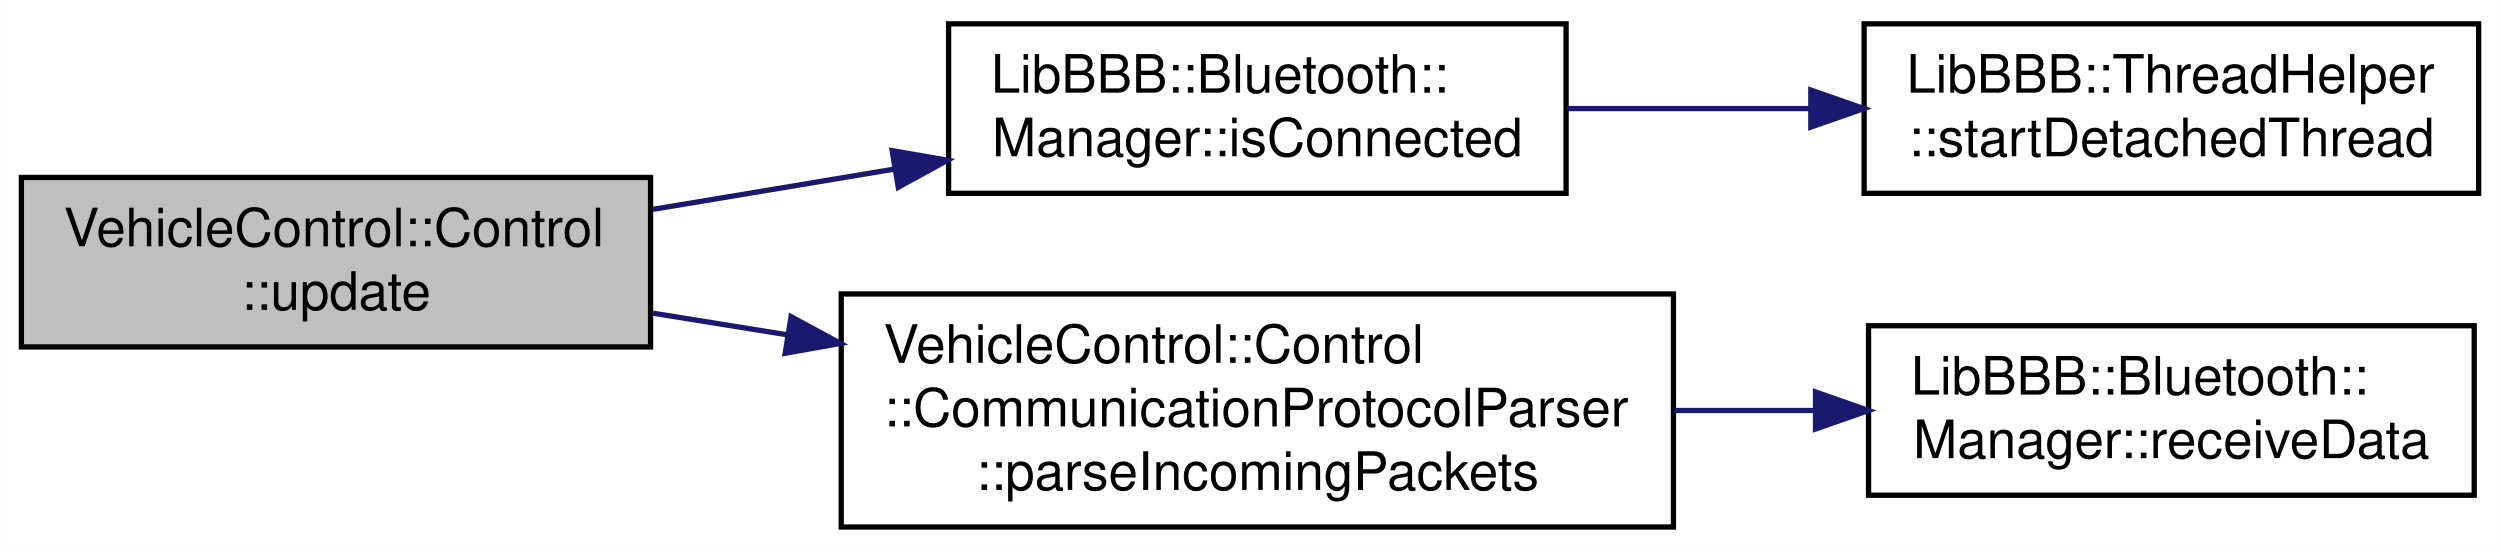
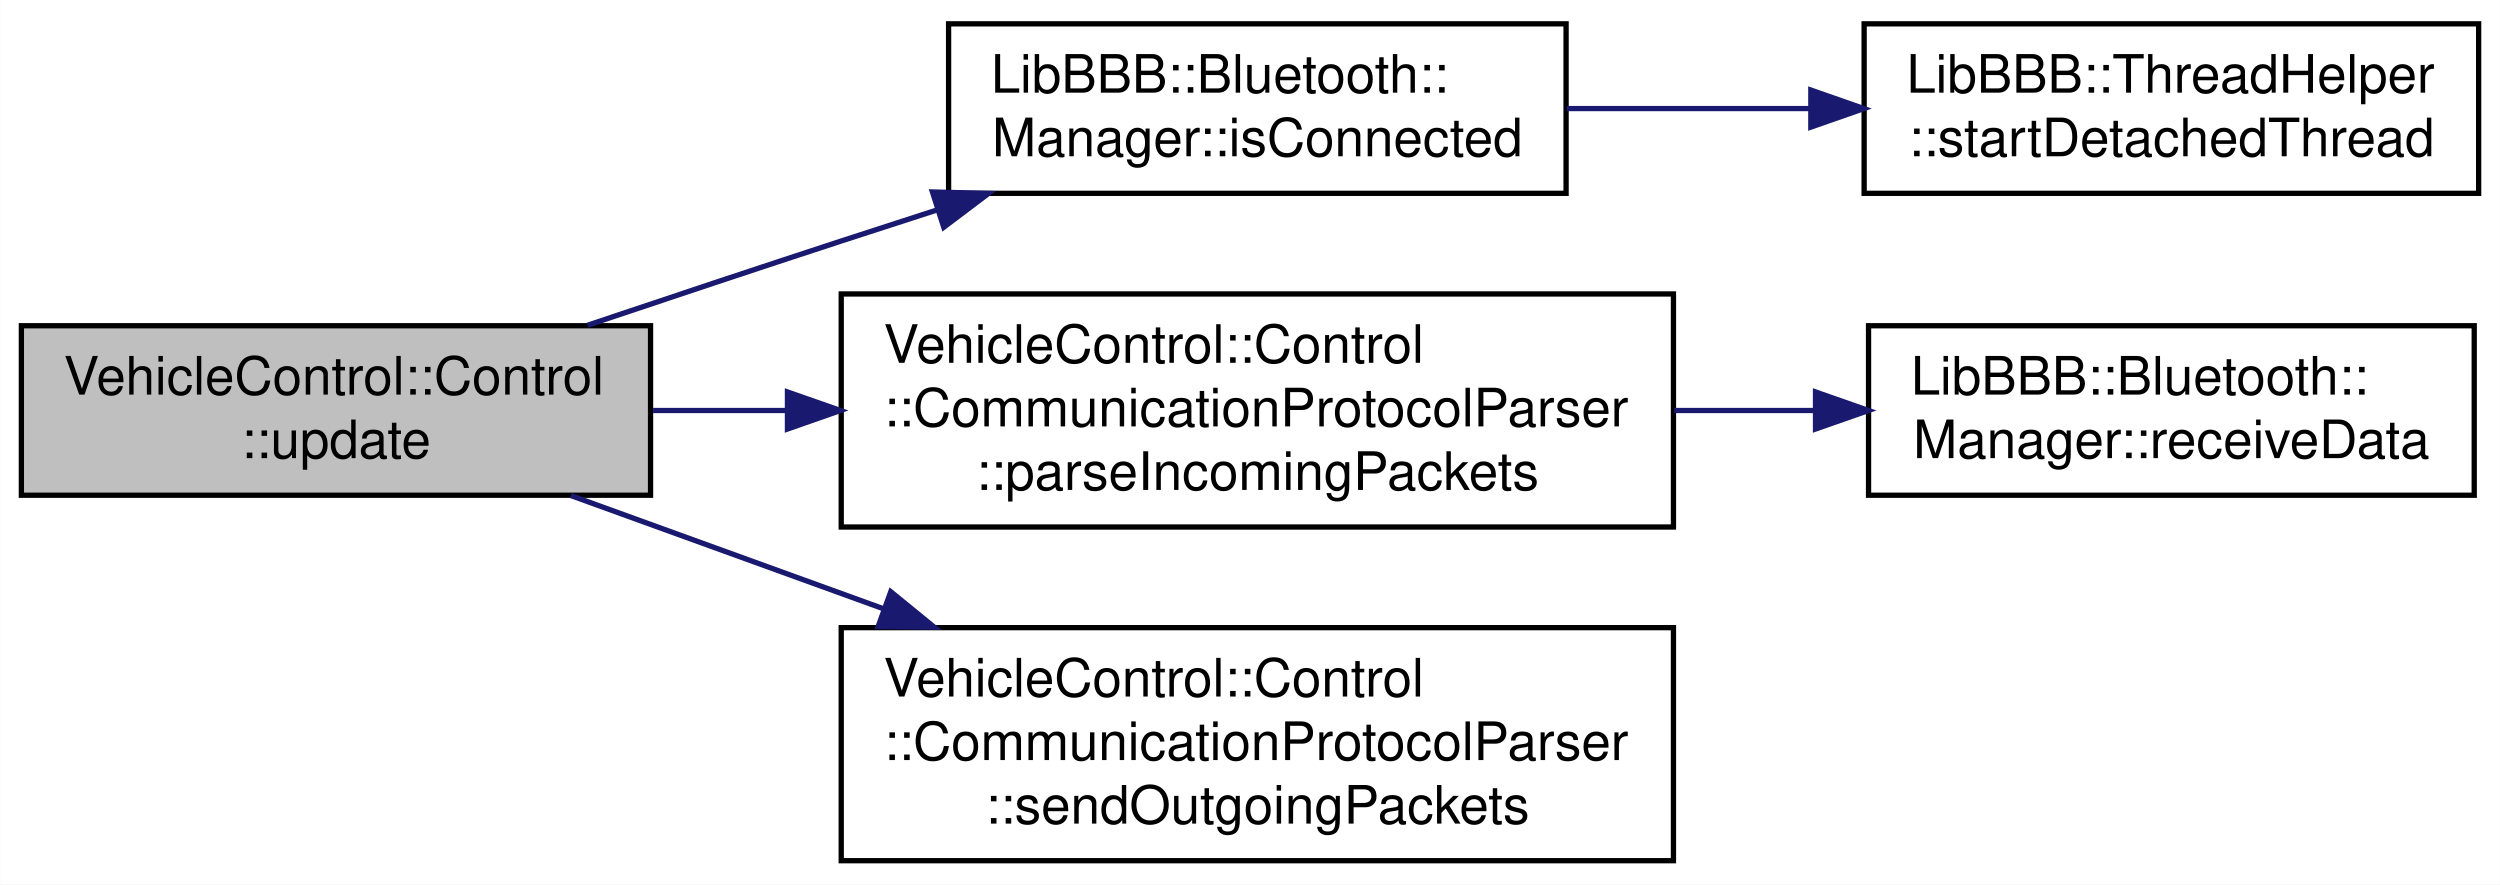
- <svg xmlns="http://www.w3.org/2000/svg" xmlns:xlink="http://www.w3.org/1999/xlink" width="472pt" height="104pt" viewBox="0.00 0.00 471.93 104.00">
-   <g id="graph0" class="graph" transform="scale(1 1) rotate(0) translate(4 100)">
-     <polygon fill="#ffffff" stroke="transparent" points="-4,4 -4,-100 467.932,-100 467.932,4 -4,4" />
+ <svg xmlns="http://www.w3.org/2000/svg" xmlns:xlink="http://www.w3.org/1999/xlink" width="472pt" height="167pt" viewBox="0.00 0.00 471.93 167.00">
+   <g id="graph0" class="graph" transform="scale(1 1) rotate(0) translate(4 163)">
+     <polygon fill="#ffffff" stroke="transparent" points="-4,4 -4,-163 467.932,-163 467.932,4 -4,4" />
    <g id="node1" class="node">
-       <polygon fill="#bfbfbf" stroke="#000000" points="0,-34.5 0,-66.5 118.788,-66.5 118.788,-34.5 0,-34.5" />
-       <text text-anchor="start" x="8" y="-53.5" font-family="Helvetica,sans-Serif" font-size="10.00" fill="#000000">VehicleControl::Control</text>
-       <text text-anchor="middle" x="59.394" y="-41.5" font-family="Helvetica,sans-Serif" font-size="10.00" fill="#000000">::update</text>
+       <polygon fill="#bfbfbf" stroke="#000000" points="0,-69.5 0,-101.5 118.788,-101.5 118.788,-69.5 0,-69.5" />
+       <text text-anchor="start" x="8" y="-88.5" font-family="Helvetica,sans-Serif" font-size="10.00" fill="#000000">VehicleControl::Control</text>
+       <text text-anchor="middle" x="59.394" y="-76.5" font-family="Helvetica,sans-Serif" font-size="10.00" fill="#000000">::update</text>
    </g>
    <g id="node2" class="node">
      <g id="a_node2">
        <a xlink:href="classLibBBB_1_1Bluetooth_1_1Manager.html#aba77bfc05cca940e709d9c0bb1106127" target="_top" xlink:title="isConnected getter ">
-           <polygon fill="#ffffff" stroke="#000000" points="175.059,-63.5 175.059,-95.5 291.641,-95.5 291.641,-63.5 175.059,-63.5" />
-           <text text-anchor="start" x="183.059" y="-82.5" font-family="Helvetica,sans-Serif" font-size="10.00" fill="#000000">LibBBB::Bluetooth::</text>
-           <text text-anchor="middle" x="233.35" y="-70.5" font-family="Helvetica,sans-Serif" font-size="10.00" fill="#000000">Manager::isConnected</text>
+           <polygon fill="#ffffff" stroke="#000000" points="175.059,-126.5 175.059,-158.5 291.641,-158.5 291.641,-126.5 175.059,-126.5" />
+           <text text-anchor="start" x="183.059" y="-145.5" font-family="Helvetica,sans-Serif" font-size="10.00" fill="#000000">LibBBB::Bluetooth::</text>
+           <text text-anchor="middle" x="233.35" y="-133.5" font-family="Helvetica,sans-Serif" font-size="10.00" fill="#000000">Manager::isConnected</text>
        </a>
      </g>
    </g>
    <g id="edge1" class="edge">
-       <path fill="none" stroke="#191970" d="M119.26,-60.48C133.873,-62.916 149.62,-65.541 164.611,-68.041" />
-       <polygon fill="#191970" stroke="#191970" points="164.405,-71.555 174.845,-69.747 165.556,-64.65 164.405,-71.555" />
+       <path fill="none" stroke="#191970" d="M106.898,-101.597C122.172,-106.73 139.18,-112.399 154.788,-117.5 160.681,-119.426 166.828,-121.416 172.976,-123.393" />
+       <polygon fill="#191970" stroke="#191970" points="172.008,-126.758 182.6,-126.478 174.145,-120.092 172.008,-126.758" />
    </g>
    <g id="node4" class="node">
      <g id="a_node4">
        <a xlink:href="classVehicleControl_1_1Control_1_1CommunicationProtocolParser.html#a518b7eda37805934071cbc4c3dbc4328" target="_top" xlink:title="parseIncomingPackets method gets and parses the incoming Bluetooth packets. This method calls the Blu...">
-           <polygon fill="#ffffff" stroke="#000000" points="154.788,-.5 154.788,-44.5 311.912,-44.5 311.912,-.5 154.788,-.5" />
-           <text text-anchor="start" x="162.788" y="-31.5" font-family="Helvetica,sans-Serif" font-size="10.00" fill="#000000">VehicleControl::Control</text>
-           <text text-anchor="start" x="162.788" y="-19.5" font-family="Helvetica,sans-Serif" font-size="10.00" fill="#000000">::CommunicationProtocolParser</text>
-           <text text-anchor="middle" x="233.35" y="-7.5" font-family="Helvetica,sans-Serif" font-size="10.00" fill="#000000">::parseIncomingPackets</text>
+           <polygon fill="#ffffff" stroke="#000000" points="154.788,-63.5 154.788,-107.5 311.912,-107.5 311.912,-63.5 154.788,-63.5" />
+           <text text-anchor="start" x="162.788" y="-94.5" font-family="Helvetica,sans-Serif" font-size="10.00" fill="#000000">VehicleControl::Control</text>
+           <text text-anchor="start" x="162.788" y="-82.5" font-family="Helvetica,sans-Serif" font-size="10.00" fill="#000000">::CommunicationProtocolParser</text>
+           <text text-anchor="middle" x="233.35" y="-70.5" font-family="Helvetica,sans-Serif" font-size="10.00" fill="#000000">::parseIncomingPackets</text>
        </a>
      </g>
    </g>
    <g id="edge3" class="edge">
-       <path fill="none" stroke="#191970" d="M119.26,-40.864C127.454,-39.545 136.005,-38.169 144.579,-36.789" />
-       <polygon fill="#191970" stroke="#191970" points="145.318,-40.215 154.635,-35.17 144.205,-33.304 145.318,-40.215" />
+       <path fill="none" stroke="#191970" d="M119.26,-85.5C127.454,-85.5 136.005,-85.5 144.579,-85.5" />
+       <polygon fill="#191970" stroke="#191970" points="144.635,-89 154.635,-85.5 144.635,-82 144.635,-89" />
+     </g>
+     <g id="node6" class="node">
+       <g id="a_node6">
+         <a xlink:href="classVehicleControl_1_1Control_1_1CommunicationProtocolParser.html#abdbab1c6376e364c7064e5c5b04f0168" target="_top" xlink:title="sendOutgoingPackets packs and send outgoing data. This method takes care of packing bools into a sing...">
+           <polygon fill="#ffffff" stroke="#000000" points="154.788,-.5 154.788,-44.5 311.912,-44.5 311.912,-.5 154.788,-.5" />
+           <text text-anchor="start" x="162.788" y="-31.5" font-family="Helvetica,sans-Serif" font-size="10.00" fill="#000000">VehicleControl::Control</text>
+           <text text-anchor="start" x="162.788" y="-19.5" font-family="Helvetica,sans-Serif" font-size="10.00" fill="#000000">::CommunicationProtocolParser</text>
+           <text text-anchor="middle" x="233.35" y="-7.5" font-family="Helvetica,sans-Serif" font-size="10.00" fill="#000000">::sendOutgoingPackets</text>
+         </a>
+       </g>
+     </g>
+     <g id="edge5" class="edge">
+       <path fill="none" stroke="#191970" d="M103.74,-69.439C121.647,-62.954 142.757,-55.309 162.682,-48.093" />
+       <polygon fill="#191970" stroke="#191970" points="164.139,-51.288 172.349,-44.592 161.755,-44.706 164.139,-51.288" />
    </g>
    <g id="node3" class="node">
      <g id="a_node3">
        <a xlink:href="classLibBBB_1_1ThreadHelper.html#a6999e18135496ef252b1c43c374c20f9" target="_top" xlink:title="startDetachedThread ">
-           <polygon fill="#ffffff" stroke="#000000" points="347.912,-63.5 347.912,-95.5 463.932,-95.5 463.932,-63.5 347.912,-63.5" />
-           <text text-anchor="start" x="355.912" y="-82.5" font-family="Helvetica,sans-Serif" font-size="10.00" fill="#000000">LibBBB::ThreadHelper</text>
-           <text text-anchor="middle" x="405.922" y="-70.5" font-family="Helvetica,sans-Serif" font-size="10.00" fill="#000000">::startDetachedThread</text>
+           <polygon fill="#ffffff" stroke="#000000" points="347.912,-126.5 347.912,-158.5 463.932,-158.5 463.932,-126.5 347.912,-126.5" />
+           <text text-anchor="start" x="355.912" y="-145.5" font-family="Helvetica,sans-Serif" font-size="10.00" fill="#000000">LibBBB::ThreadHelper</text>
+           <text text-anchor="middle" x="405.922" y="-133.5" font-family="Helvetica,sans-Serif" font-size="10.00" fill="#000000">::startDetachedThread</text>
        </a>
      </g>
    </g>
    <g id="edge2" class="edge">
-       <path fill="none" stroke="#191970" d="M291.775,-79.5C306.473,-79.5 322.379,-79.5 337.517,-79.5" />
-       <polygon fill="#191970" stroke="#191970" points="337.85,-83 347.85,-79.5 337.85,-76 337.85,-83" />
+       <path fill="none" stroke="#191970" d="M291.775,-142.5C306.473,-142.5 322.379,-142.5 337.517,-142.5" />
+       <polygon fill="#191970" stroke="#191970" points="337.85,-146 347.85,-142.5 337.85,-139 337.85,-146" />
    </g>
    <g id="node5" class="node">
      <g id="a_node5">
-         <a xlink:href="classLibBBB_1_1Bluetooth_1_1Manager.html#a060493f898621db59bfda9b7077d759c" target="_top" xlink:title="receiveData method that receives the data ">
-           <polygon fill="#ffffff" stroke="#000000" points="348.746,-6.5 348.746,-38.5 463.098,-38.5 463.098,-6.5 348.746,-6.5" />
-           <text text-anchor="start" x="356.746" y="-25.5" font-family="Helvetica,sans-Serif" font-size="10.00" fill="#000000">LibBBB::Bluetooth::</text>
-           <text text-anchor="middle" x="405.922" y="-13.5" font-family="Helvetica,sans-Serif" font-size="10.00" fill="#000000">Manager::receiveData</text>
+         <a xlink:href="classLibBBB_1_1Bluetooth_1_1Manager.html#ae579e5664c1fa9a5cb4ed5e067f80e33" target="_top" xlink:title="receiveData method that receives the data ">
+           <polygon fill="#ffffff" stroke="#000000" points="348.746,-69.5 348.746,-101.5 463.098,-101.5 463.098,-69.5 348.746,-69.5" />
+           <text text-anchor="start" x="356.746" y="-88.5" font-family="Helvetica,sans-Serif" font-size="10.00" fill="#000000">LibBBB::Bluetooth::</text>
+           <text text-anchor="middle" x="405.922" y="-76.5" font-family="Helvetica,sans-Serif" font-size="10.00" fill="#000000">Manager::receiveData</text>
        </a>
      </g>
    </g>
    <g id="edge4" class="edge">
-       <path fill="none" stroke="#191970" d="M312.061,-22.5C320.942,-22.5 329.931,-22.5 338.648,-22.5" />
-       <polygon fill="#191970" stroke="#191970" points="338.732,-26 348.732,-22.5 338.732,-19 338.732,-26" />
+       <path fill="none" stroke="#191970" d="M312.061,-85.5C320.942,-85.5 329.931,-85.5 338.648,-85.5" />
+       <polygon fill="#191970" stroke="#191970" points="338.732,-89 348.732,-85.5 338.732,-82 338.732,-89" />
    </g>
  </g>
</svg>
